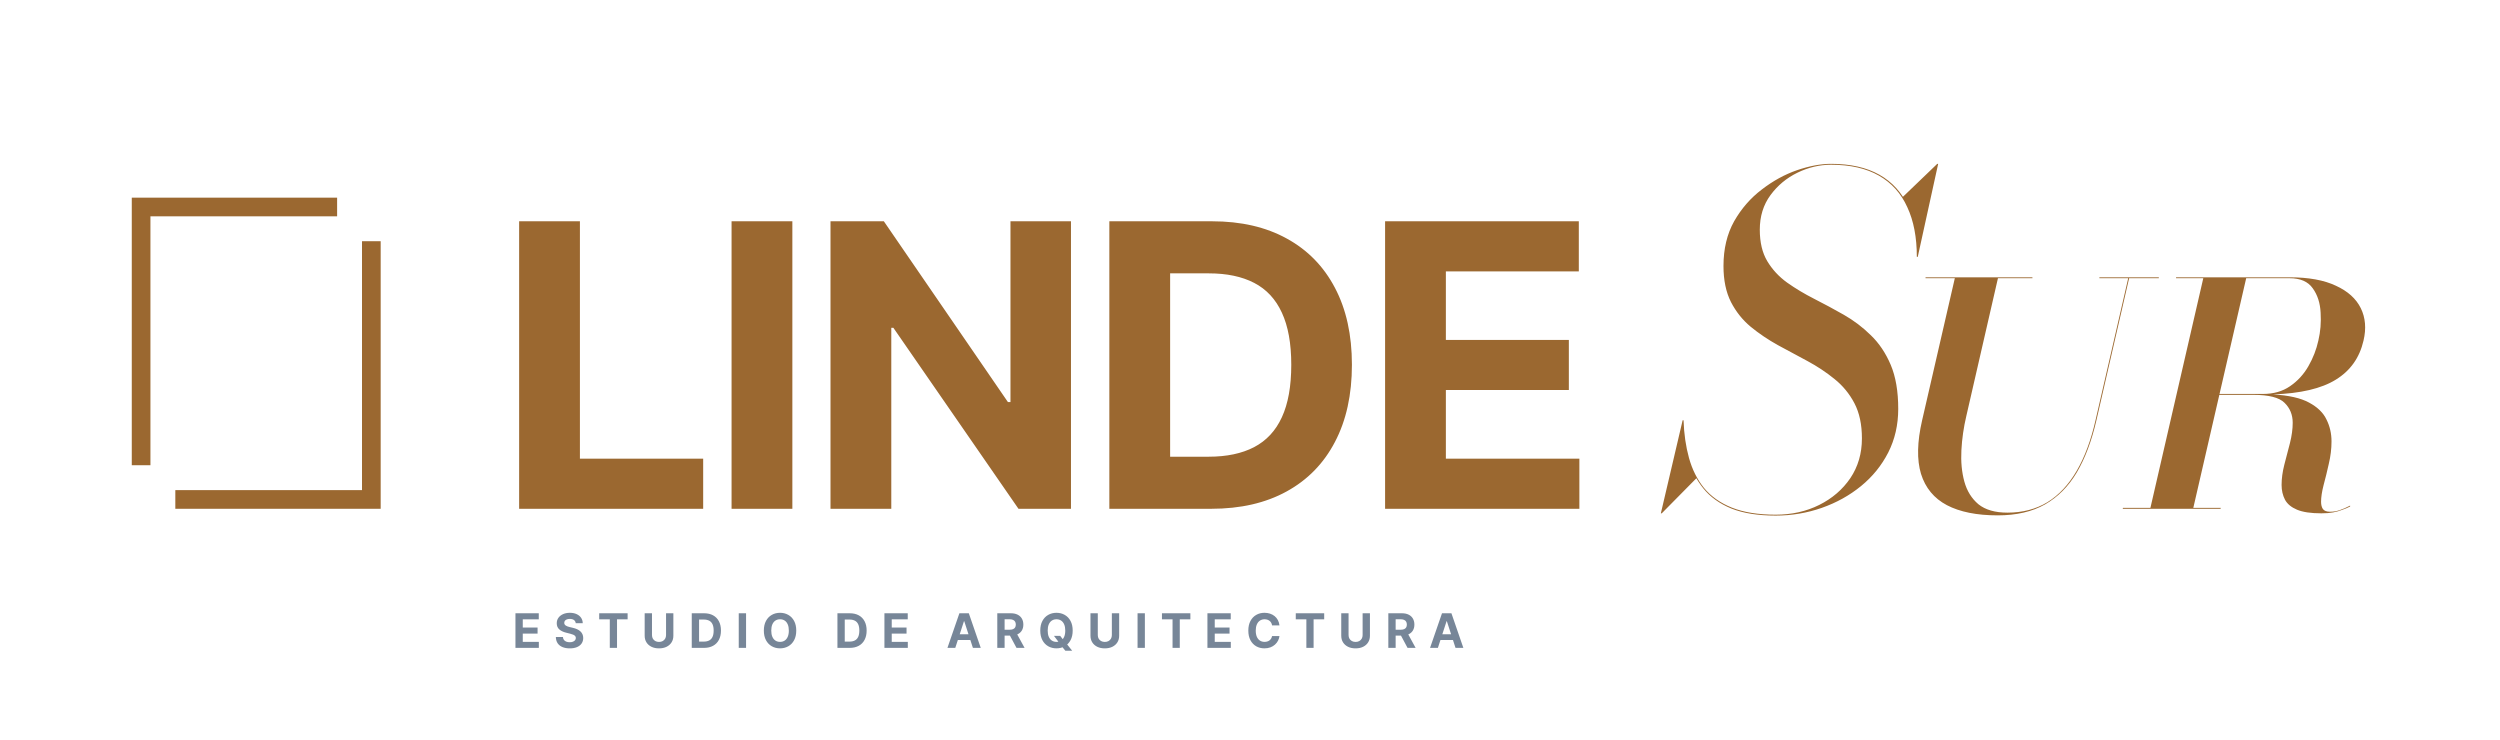
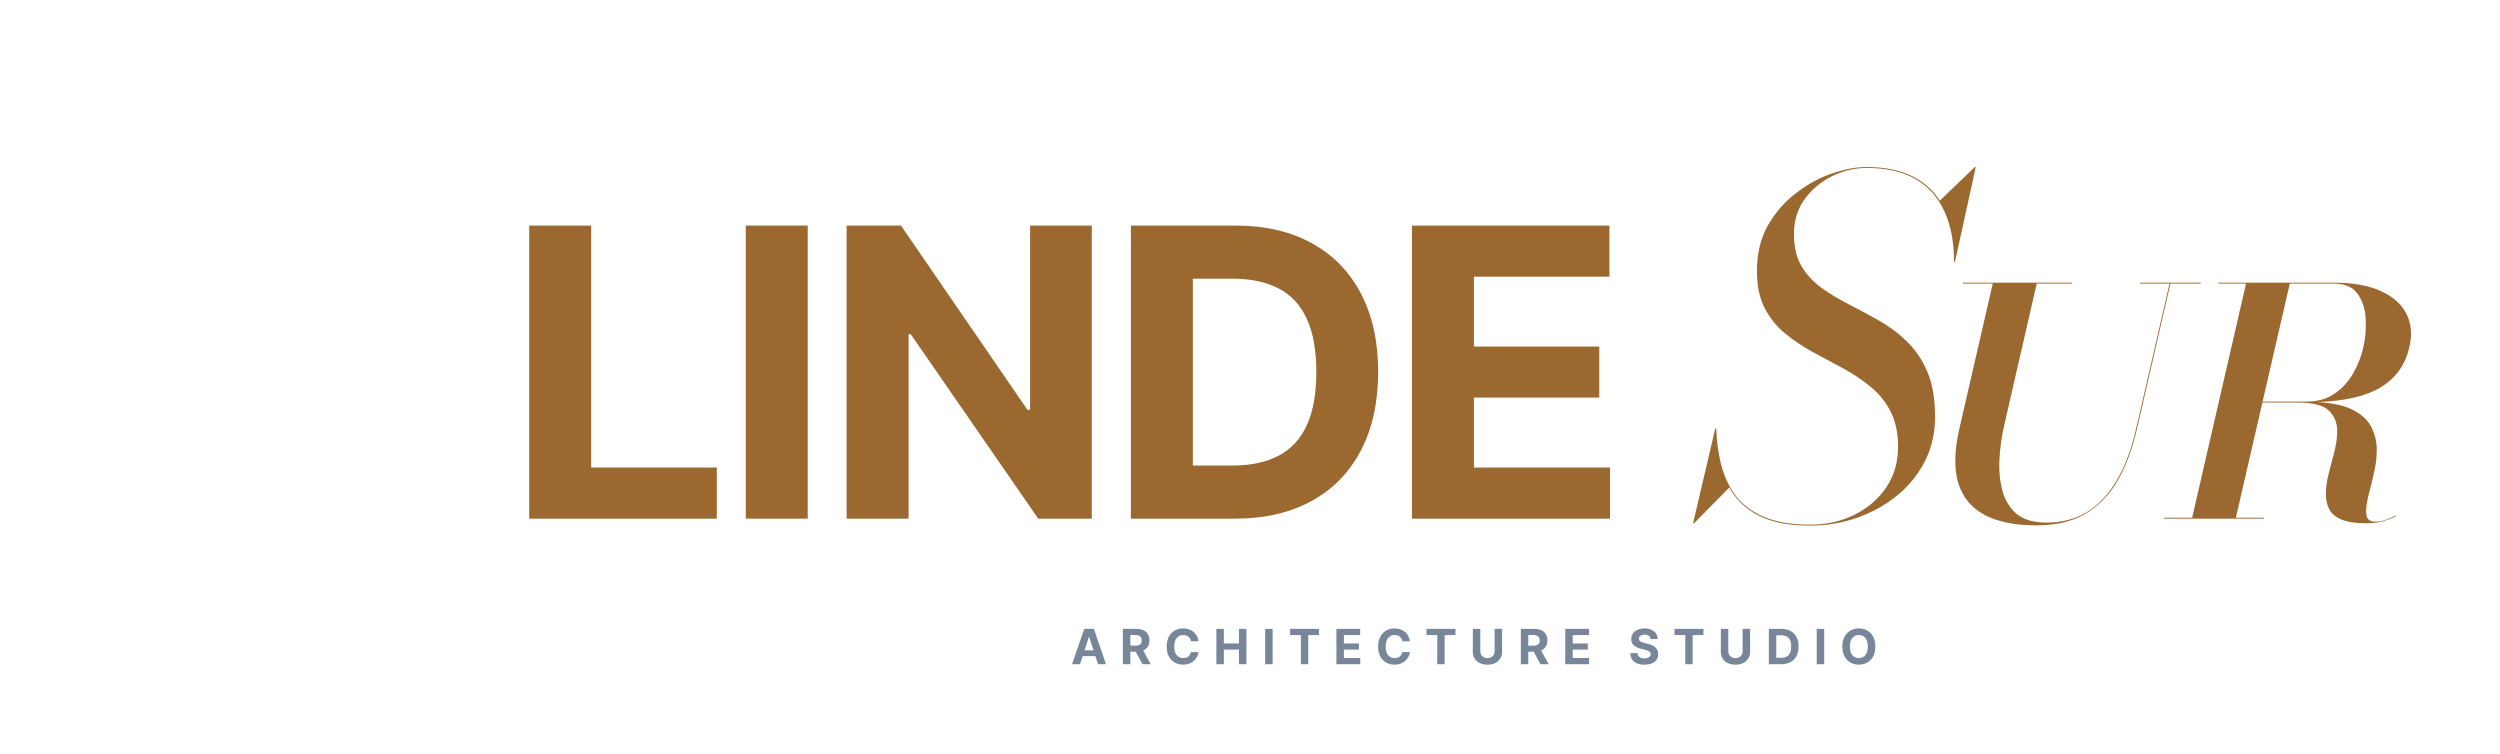
- <svg xmlns="http://www.w3.org/2000/svg" width="683" height="202" viewBox="0 0 683 202" fill="none">
-   <rect width="683" height="202" fill="#F5F5F5" />
+ <svg xmlns="http://www.w3.org/2000/svg" width="670" height="202" viewBox="0 0 670 202" fill="none">
+   <rect width="670" height="202" fill="#F5F5F5" />
  <g id="Desktop - 1">
-     <rect width="2433" height="3357" transform="translate(-138 -1740)" fill="white" />
+     <rect width="2433" height="3357" transform="translate(-151 -1740)" fill="white" />
    <g id="LINDE Sur â Logotipo">
-       <path id="SÃ­mbolo â umbral arquitectÃ³nico" d="M36 54H92.1V59.1H41.1V127.1H36V54ZM98.9 65.9H104V139H47.9V133.9H98.9V65.9Z" fill="#9B6830" />
      <path id="LINDE Sur â Inter Bold + Bodoni Moda SC Italic" d="M141.827 139V60.455H158.433V125.308H192.107V139H141.827ZM216.471 60.455V139H199.864V60.455H216.471ZM292.591 60.455V139H278.247L244.075 89.564H243.5V139H226.894V60.455H241.467L275.371 109.852H276.061V60.455H292.591ZM330.915 139H303.072V60.455H331.145C339.046 60.455 345.847 62.027 351.549 65.172C357.251 68.291 361.635 72.778 364.704 78.633C367.797 84.489 369.344 91.494 369.344 99.651C369.344 107.832 367.797 114.864 364.704 120.744C361.635 126.625 357.225 131.138 351.472 134.283C345.745 137.428 338.893 139 330.915 139ZM319.678 124.771H330.225C335.134 124.771 339.263 123.902 342.613 122.163C345.988 120.399 348.519 117.676 350.206 113.994C351.92 110.287 352.776 105.506 352.776 99.651C352.776 93.847 351.92 89.104 350.206 85.422C348.519 81.74 346.001 79.03 342.651 77.291C339.302 75.553 335.172 74.683 330.263 74.683H319.678V124.771ZM378.406 139V60.455H431.332V74.146H395.012V92.862H428.609V106.554H395.012V125.308H431.485V139H378.406ZM485.116 140.86C480.28 140.86 476.25 140.219 473.026 138.938C469.802 137.615 467.239 135.776 465.338 133.42C463.437 131.064 462.052 128.315 461.184 125.174C460.316 121.991 459.82 118.54 459.696 114.82H459.944C460.068 118.54 460.564 121.971 461.432 125.112C462.3 128.253 463.664 130.981 465.524 133.296C467.425 135.611 469.967 137.409 473.15 138.69C476.374 139.971 480.363 140.612 485.116 140.612C489.497 140.612 493.465 139.723 497.02 137.946C500.575 136.169 503.406 133.73 505.514 130.63C507.622 127.489 508.676 123.872 508.676 119.78C508.676 115.977 507.994 112.774 506.63 110.17C505.266 107.566 503.447 105.355 501.174 103.536C498.942 101.717 496.483 100.085 493.796 98.638C491.109 97.191 488.423 95.745 485.736 94.298C483.049 92.81 480.569 91.136 478.296 89.276C476.064 87.416 474.266 85.163 472.902 82.518C471.538 79.831 470.856 76.545 470.856 72.66C470.856 67.989 471.827 63.918 473.77 60.446C475.754 56.974 478.275 54.081 481.334 51.766C484.393 49.41 487.596 47.653 490.944 46.496C494.333 45.339 497.433 44.76 500.244 44.76C505.535 44.76 509.937 45.752 513.45 47.736C516.963 49.72 519.588 52.613 521.324 56.416C523.06 60.177 523.928 64.765 523.928 70.18H523.68C523.68 64.848 522.812 60.322 521.076 56.602C519.381 52.841 516.798 49.968 513.326 47.984C509.854 46 505.493 45.008 500.244 45.008C497.103 45.008 494.044 45.731 491.068 47.178C488.092 48.625 485.633 50.671 483.69 53.316C481.747 55.961 480.776 59.103 480.776 62.74C480.776 66.212 481.458 69.085 482.822 71.358C484.186 73.631 485.984 75.574 488.216 77.186C490.489 78.798 492.969 80.286 495.656 81.65C498.343 83.014 501.029 84.461 503.716 85.99C506.403 87.519 508.862 89.379 511.094 91.57C513.367 93.761 515.186 96.468 516.55 99.692C517.914 102.916 518.596 106.925 518.596 111.72C518.596 116.06 517.687 120.028 515.868 123.624C514.049 127.179 511.569 130.237 508.428 132.8C505.287 135.363 501.711 137.347 497.702 138.752C493.693 140.157 489.497 140.86 485.116 140.86ZM453.744 140.24L459.696 114.82H459.944L460.192 120.028C460.564 122.26 461.019 124.244 461.556 125.98C462.093 127.675 462.755 129.204 463.54 130.568L453.992 140.24H453.744ZM523.68 70.18L523.804 67.204C523.556 65.096 523.184 62.947 522.688 60.756C522.233 58.524 521.283 56.209 519.836 53.812L529.26 44.76H529.508L523.928 70.18H523.68ZM545.772 140.798C540.068 140.798 535.439 139.868 531.884 138.008C528.371 136.148 526.015 133.296 524.816 129.452C523.659 125.608 523.762 120.731 525.126 114.82L534.116 75.76H545.896L537.216 113.58C536.472 116.721 536.018 119.863 535.852 123.004C535.687 126.145 535.956 128.997 536.658 131.56C537.361 134.123 538.642 136.189 540.502 137.76C542.404 139.289 545.049 140.054 548.438 140.054C552.572 140.054 556.209 139.103 559.35 137.202C562.492 135.259 565.158 132.407 567.348 128.646C569.539 124.885 571.254 120.276 572.494 114.82L581.484 75.76H581.732L572.742 114.82C571.461 120.4 569.684 125.133 567.41 129.018C565.137 132.862 562.223 135.797 558.668 137.822C555.155 139.806 550.856 140.798 545.772 140.798ZM526.056 76.008V75.76H555.258V76.008H526.056ZM573.548 76.008V75.76H589.792V76.008H573.548ZM634.179 140.24C631.327 140.24 629.115 139.909 627.545 139.248C625.974 138.587 624.879 137.677 624.259 136.52C623.639 135.321 623.329 133.978 623.329 132.49C623.329 130.754 623.577 128.915 624.073 126.972C624.61 124.988 625.127 123.004 625.623 121.02C626.119 119.036 626.367 117.197 626.367 115.502C626.367 113.311 625.623 111.493 624.135 110.046C622.688 108.599 619.857 107.876 615.641 107.876H600.699L600.761 107.628H618.183C621.117 107.628 623.597 106.925 625.623 105.52C627.689 104.115 629.363 102.296 630.645 100.064C631.926 97.832 632.835 95.497 633.373 93.058C633.951 90.619 634.158 88.077 633.993 85.432C633.869 82.787 633.145 80.555 631.823 78.736C630.541 76.917 628.433 76.008 625.499 76.008H613.657L599.211 138.752H606.713L606.651 139H579.929L579.991 138.752H587.493L601.939 76.008H594.499V75.76H625.499C630.707 75.76 634.923 76.525 638.147 78.054C641.412 79.542 643.685 81.588 644.967 84.192C646.248 86.796 646.496 89.751 645.711 93.058C644.636 97.729 642.115 101.283 638.147 103.722C634.22 106.161 628.495 107.504 620.973 107.752C625.271 108 628.557 108.744 630.831 109.984C633.145 111.224 634.737 112.774 635.605 114.634C636.514 116.453 636.969 118.437 636.969 120.586C636.969 122.611 636.721 124.657 636.225 126.724C635.77 128.791 635.295 130.733 634.799 132.552C634.344 134.329 634.117 135.838 634.117 137.078C634.117 137.905 634.282 138.566 634.613 139.062C634.985 139.558 635.625 139.806 636.535 139.806C637.485 139.806 638.374 139.661 639.201 139.372C640.069 139.083 641.019 138.669 642.053 138.132V138.38C641.309 138.752 640.565 139.062 639.821 139.31C639.118 139.599 638.312 139.827 637.403 139.992C636.535 140.157 635.46 140.24 634.179 140.24Z" fill="#9B6830" />
-       <path id="Estudio de arquitectura" d="M140.822 177V167.545H147.192V169.194H142.821V171.446H146.865V173.094H142.821V175.352H147.211V177H140.822ZM157.291 170.265C157.254 169.892 157.095 169.603 156.815 169.397C156.535 169.19 156.155 169.087 155.675 169.087C155.349 169.087 155.073 169.134 154.848 169.226C154.624 169.315 154.451 169.44 154.331 169.6C154.214 169.76 154.156 169.941 154.156 170.145C154.15 170.314 154.185 170.462 154.262 170.588C154.342 170.714 154.451 170.823 154.59 170.915C154.728 171.005 154.888 171.083 155.07 171.151C155.252 171.216 155.446 171.271 155.652 171.317L156.501 171.52C156.914 171.613 157.292 171.736 157.637 171.89C157.982 172.043 158.28 172.233 158.532 172.457C158.785 172.682 158.98 172.947 159.119 173.251C159.26 173.556 159.333 173.905 159.336 174.299C159.333 174.878 159.185 175.38 158.893 175.804C158.603 176.226 158.185 176.554 157.637 176.788C157.092 177.018 156.435 177.134 155.666 177.134C154.902 177.134 154.238 177.017 153.671 176.783C153.108 176.549 152.668 176.203 152.351 175.744C152.037 175.283 151.872 174.712 151.857 174.032H153.791C153.813 174.349 153.904 174.613 154.064 174.826C154.227 175.035 154.444 175.193 154.715 175.301C154.989 175.406 155.298 175.458 155.643 175.458C155.981 175.458 156.275 175.409 156.524 175.31C156.777 175.212 156.972 175.075 157.111 174.9C157.249 174.724 157.318 174.522 157.318 174.295C157.318 174.082 157.255 173.904 157.129 173.759C157.006 173.615 156.824 173.491 156.584 173.39C156.347 173.288 156.056 173.196 155.712 173.113L154.682 172.854C153.885 172.661 153.256 172.357 152.794 171.945C152.333 171.533 152.103 170.977 152.106 170.278C152.103 169.706 152.256 169.206 152.563 168.778C152.874 168.35 153.3 168.016 153.842 167.776C154.384 167.536 154.999 167.416 155.689 167.416C156.39 167.416 157.003 167.536 157.526 167.776C158.052 168.016 158.462 168.35 158.754 168.778C159.046 169.206 159.197 169.701 159.206 170.265H157.291ZM163.7 169.194V167.545H171.465V169.194H168.571V177H166.595V169.194H163.7ZM181.964 167.545H183.963V173.685C183.963 174.375 183.798 174.978 183.469 175.495C183.142 176.012 182.685 176.415 182.098 176.705C181.51 176.991 180.825 177.134 180.043 177.134C179.258 177.134 178.572 176.991 177.984 176.705C177.396 176.415 176.939 176.012 176.613 175.495C176.287 174.978 176.124 174.375 176.124 173.685V167.545H178.123V173.515C178.123 173.875 178.201 174.195 178.358 174.475C178.518 174.755 178.743 174.975 179.032 175.135C179.322 175.295 179.659 175.375 180.043 175.375C180.431 175.375 180.768 175.295 181.054 175.135C181.344 174.975 181.567 174.755 181.724 174.475C181.884 174.195 181.964 173.875 181.964 173.515V167.545ZM192.339 177H188.987V167.545H192.367C193.317 167.545 194.136 167.735 194.822 168.113C195.509 168.489 196.037 169.029 196.406 169.734C196.778 170.438 196.965 171.282 196.965 172.263C196.965 173.248 196.778 174.095 196.406 174.803C196.037 175.51 195.506 176.054 194.813 176.432C194.124 176.811 193.299 177 192.339 177ZM190.986 175.287H192.256C192.847 175.287 193.344 175.183 193.747 174.973C194.153 174.761 194.458 174.433 194.661 173.99C194.867 173.544 194.97 172.968 194.97 172.263C194.97 171.565 194.867 170.994 194.661 170.551C194.458 170.108 194.155 169.781 193.751 169.572C193.348 169.363 192.851 169.258 192.26 169.258H190.986V175.287ZM203.824 167.545V177H201.825V167.545H203.824ZM217.537 172.273C217.537 173.304 217.342 174.181 216.951 174.904C216.563 175.627 216.034 176.18 215.363 176.561C214.695 176.94 213.944 177.129 213.11 177.129C212.27 177.129 211.516 176.938 210.848 176.557C210.18 176.175 209.652 175.623 209.264 174.9C208.877 174.176 208.683 173.301 208.683 172.273C208.683 171.242 208.877 170.365 209.264 169.641C209.652 168.918 210.18 168.367 210.848 167.989C211.516 167.607 212.27 167.416 213.11 167.416C213.944 167.416 214.695 167.607 215.363 167.989C216.034 168.367 216.563 168.918 216.951 169.641C217.342 170.365 217.537 171.242 217.537 172.273ZM215.51 172.273C215.51 171.605 215.41 171.042 215.21 170.583C215.013 170.125 214.735 169.777 214.375 169.54C214.015 169.303 213.593 169.184 213.11 169.184C212.627 169.184 212.205 169.303 211.845 169.54C211.485 169.777 211.205 170.125 211.005 170.583C210.808 171.042 210.709 171.605 210.709 172.273C210.709 172.941 210.808 173.504 211.005 173.962C211.205 174.421 211.485 174.769 211.845 175.006C212.205 175.243 212.627 175.361 213.11 175.361C213.593 175.361 214.015 175.243 214.375 175.006C214.735 174.769 215.013 174.421 215.21 173.962C215.41 173.504 215.51 172.941 215.51 172.273ZM232.138 177H228.787V167.545H232.166C233.117 167.545 233.935 167.735 234.622 168.113C235.308 168.489 235.836 169.029 236.205 169.734C236.578 170.438 236.764 171.282 236.764 172.263C236.764 173.248 236.578 174.095 236.205 174.803C235.836 175.51 235.305 176.054 234.613 176.432C233.923 176.811 233.098 177 232.138 177ZM230.785 175.287H232.055C232.646 175.287 233.143 175.183 233.546 174.973C233.952 174.761 234.257 174.433 234.46 173.99C234.666 173.544 234.769 172.968 234.769 172.263C234.769 171.565 234.666 170.994 234.46 170.551C234.257 170.108 233.954 169.781 233.551 169.572C233.148 169.363 232.651 169.258 232.06 169.258H230.785V175.287ZM241.625 177V167.545H247.995V169.194H243.623V171.446H247.668V173.094H243.623V175.352H248.014V177H241.625ZM260.983 177H258.841L262.105 167.545H264.681L267.94 177H265.798L263.43 169.706H263.356L260.983 177ZM260.849 173.284H265.909V174.844H260.849V173.284ZM272.458 177V167.545H276.188C276.902 167.545 277.511 167.673 278.016 167.929C278.524 168.181 278.91 168.54 279.175 169.004C279.443 169.466 279.577 170.009 279.577 170.634C279.577 171.262 279.441 171.802 279.17 172.254C278.899 172.704 278.507 173.048 277.993 173.288C277.482 173.528 276.864 173.648 276.137 173.648H273.64V172.042H275.814C276.196 172.042 276.513 171.99 276.765 171.885C277.017 171.78 277.205 171.623 277.328 171.414C277.454 171.205 277.518 170.945 277.518 170.634C277.518 170.32 277.454 170.055 277.328 169.84C277.205 169.624 277.016 169.461 276.76 169.35C276.508 169.237 276.19 169.18 275.805 169.18H274.457V177H272.458ZM277.564 172.697L279.914 177H277.707L275.408 172.697H277.564ZM287.938 173.713H289.637L290.491 174.812L291.331 175.79L292.914 177.776H291.049L289.96 176.437L289.401 175.643L287.938 173.713ZM293.057 172.273C293.057 173.304 292.862 174.181 292.471 174.904C292.083 175.627 291.554 176.18 290.883 176.561C290.215 176.94 289.464 177.129 288.63 177.129C287.79 177.129 287.036 176.938 286.368 176.557C285.7 176.175 285.172 175.623 284.785 174.9C284.397 174.176 284.203 173.301 284.203 172.273C284.203 171.242 284.397 170.365 284.785 169.641C285.172 168.918 285.7 168.367 286.368 167.989C287.036 167.607 287.79 167.416 288.63 167.416C289.464 167.416 290.215 167.607 290.883 167.989C291.554 168.367 292.083 168.918 292.471 169.641C292.862 170.365 293.057 171.242 293.057 172.273ZM291.031 172.273C291.031 171.605 290.931 171.042 290.731 170.583C290.534 170.125 290.255 169.777 289.895 169.54C289.535 169.303 289.113 169.184 288.63 169.184C288.147 169.184 287.725 169.303 287.365 169.54C287.005 169.777 286.725 170.125 286.525 170.583C286.328 171.042 286.23 171.605 286.23 172.273C286.23 172.941 286.328 173.504 286.525 173.962C286.725 174.421 287.005 174.769 287.365 175.006C287.725 175.243 288.147 175.361 288.63 175.361C289.113 175.361 289.535 175.243 289.895 175.006C290.255 174.769 290.534 174.421 290.731 173.962C290.931 173.504 291.031 172.941 291.031 172.273ZM303.758 167.545H305.757V173.685C305.757 174.375 305.592 174.978 305.263 175.495C304.937 176.012 304.48 176.415 303.892 176.705C303.304 176.991 302.619 177.134 301.837 177.134C301.053 177.134 300.366 176.991 299.779 176.705C299.191 176.415 298.734 176.012 298.407 175.495C298.081 174.978 297.918 174.375 297.918 173.685V167.545H299.917V173.515C299.917 173.875 299.996 174.195 300.152 174.475C300.313 174.755 300.537 174.975 300.826 175.135C301.116 175.295 301.453 175.375 301.837 175.375C302.225 175.375 302.562 175.295 302.849 175.135C303.138 174.975 303.361 174.755 303.518 174.475C303.678 174.195 303.758 173.875 303.758 173.515V167.545ZM312.78 167.545V177H310.781V167.545H312.78ZM317.445 169.194V167.545H325.21V169.194H322.315V177H320.34V169.194H317.445ZM329.869 177V167.545H336.239V169.194H331.868V171.446H335.912V173.094H331.868V175.352H336.258V177H329.869ZM349.551 170.855H347.529C347.492 170.594 347.416 170.362 347.302 170.158C347.188 169.952 347.042 169.777 346.864 169.632C346.685 169.487 346.479 169.377 346.245 169.3C346.014 169.223 345.764 169.184 345.493 169.184C345.003 169.184 344.577 169.306 344.214 169.549C343.851 169.789 343.569 170.14 343.369 170.602C343.169 171.06 343.069 171.617 343.069 172.273C343.069 172.947 343.169 173.513 343.369 173.972C343.572 174.43 343.855 174.776 344.219 175.01C344.582 175.244 345.002 175.361 345.479 175.361C345.747 175.361 345.994 175.326 346.222 175.255C346.453 175.184 346.658 175.081 346.836 174.946C347.015 174.807 347.162 174.639 347.279 174.442C347.399 174.246 347.482 174.021 347.529 173.768L349.551 173.778C349.498 174.212 349.367 174.63 349.158 175.033C348.952 175.433 348.673 175.792 348.323 176.109C347.975 176.423 347.559 176.672 347.076 176.857C346.596 177.038 346.053 177.129 345.447 177.129C344.603 177.129 343.849 176.938 343.184 176.557C342.523 176.175 342 175.623 341.615 174.9C341.233 174.176 341.042 173.301 341.042 172.273C341.042 171.242 341.236 170.365 341.624 169.641C342.012 168.918 342.538 168.367 343.203 167.989C343.868 167.607 344.616 167.416 345.447 167.416C345.994 167.416 346.502 167.493 346.97 167.647C347.441 167.801 347.858 168.026 348.221 168.321C348.584 168.613 348.88 168.972 349.107 169.397C349.338 169.821 349.486 170.308 349.551 170.855ZM354.004 169.194V167.545H361.769V169.194H358.874V177H356.898V169.194H354.004ZM372.267 167.545H374.266V173.685C374.266 174.375 374.102 174.978 373.772 175.495C373.446 176.012 372.989 176.415 372.401 176.705C371.813 176.991 371.129 177.134 370.347 177.134C369.562 177.134 368.876 176.991 368.288 176.705C367.7 176.415 367.243 176.012 366.917 175.495C366.591 174.978 366.428 174.375 366.428 173.685V167.545H368.427V173.515C368.427 173.875 368.505 174.195 368.662 174.475C368.822 174.755 369.047 174.975 369.336 175.135C369.625 175.295 369.962 175.375 370.347 175.375C370.735 175.375 371.072 175.295 371.358 175.135C371.647 174.975 371.87 174.755 372.027 174.475C372.187 174.195 372.267 173.875 372.267 173.515V167.545ZM379.291 177V167.545H383.021C383.735 167.545 384.344 167.673 384.849 167.929C385.357 168.181 385.743 168.54 386.008 169.004C386.276 169.466 386.41 170.009 386.41 170.634C386.41 171.262 386.274 171.802 386.003 172.254C385.733 172.704 385.34 173.048 384.826 173.288C384.315 173.528 383.697 173.648 382.97 173.648H380.473V172.042H382.647C383.029 172.042 383.346 171.99 383.598 171.885C383.851 171.78 384.038 171.623 384.161 171.414C384.288 171.205 384.351 170.945 384.351 170.634C384.351 170.32 384.288 170.055 384.161 169.84C384.038 169.624 383.849 169.461 383.594 169.35C383.341 169.237 383.023 169.18 382.638 169.18H381.29V177H379.291ZM384.397 172.697L386.747 177H384.54L382.241 172.697H384.397ZM392.832 177H390.69L393.954 167.545H396.53L399.789 177H397.647L395.279 169.706H395.205L392.832 177ZM392.698 173.284H397.758V174.844H392.698V173.284Z" fill="#778698" />
+       <path id="Architecture studio" d="M289.451 178H287.309L290.573 168.545H293.149L296.408 178H294.266L291.898 170.706H291.824L289.451 178ZM289.317 174.284H294.377V175.844H289.317V174.284ZM300.926 178V168.545H304.656C305.37 168.545 305.98 168.673 306.485 168.929C306.992 169.181 307.379 169.54 307.643 170.004C307.911 170.466 308.045 171.009 308.045 171.634C308.045 172.262 307.91 172.802 307.639 173.254C307.368 173.704 306.975 174.048 306.461 174.288C305.951 174.528 305.332 174.648 304.606 174.648H302.108V173.042H304.283C304.664 173.042 304.981 172.99 305.234 172.885C305.486 172.78 305.674 172.623 305.797 172.414C305.923 172.205 305.986 171.945 305.986 171.634C305.986 171.32 305.923 171.055 305.797 170.84C305.674 170.624 305.484 170.461 305.229 170.35C304.977 170.237 304.658 170.18 304.273 170.18H302.925V178H300.926ZM306.032 173.697L308.382 178H306.175L303.876 173.697H306.032ZM321.18 171.855H319.158C319.121 171.594 319.045 171.362 318.931 171.158C318.817 170.952 318.671 170.777 318.493 170.632C318.314 170.487 318.108 170.377 317.874 170.3C317.643 170.223 317.393 170.184 317.122 170.184C316.632 170.184 316.206 170.306 315.843 170.549C315.48 170.789 315.198 171.14 314.998 171.602C314.798 172.06 314.698 172.617 314.698 173.273C314.698 173.947 314.798 174.513 314.998 174.972C315.201 175.43 315.484 175.776 315.848 176.01C316.211 176.244 316.631 176.361 317.108 176.361C317.376 176.361 317.623 176.326 317.851 176.255C318.082 176.184 318.287 176.081 318.465 175.946C318.644 175.807 318.791 175.639 318.908 175.442C319.028 175.246 319.111 175.021 319.158 174.768L321.18 174.778C321.127 175.212 320.996 175.63 320.787 176.033C320.581 176.433 320.302 176.792 319.952 177.109C319.604 177.423 319.188 177.672 318.705 177.857C318.225 178.038 317.682 178.129 317.076 178.129C316.232 178.129 315.478 177.938 314.813 177.557C314.152 177.175 313.629 176.623 313.244 175.9C312.862 175.176 312.671 174.301 312.671 173.273C312.671 172.242 312.865 171.365 313.253 170.641C313.641 169.918 314.167 169.367 314.832 168.989C315.497 168.607 316.245 168.416 317.076 168.416C317.623 168.416 318.131 168.493 318.599 168.647C319.07 168.801 319.487 169.026 319.85 169.321C320.213 169.613 320.509 169.972 320.736 170.397C320.967 170.821 321.115 171.308 321.18 171.855ZM325.993 178V168.545H327.992V172.446H332.05V168.545H334.044V178H332.05V174.094H327.992V178H325.993ZM341.071 168.545V178H339.072V168.545H341.071ZM345.736 170.194V168.545H353.501V170.194H350.606V178H348.63V170.194H345.736ZM358.159 178V168.545H364.53V170.194H360.158V172.446H364.202V174.094H360.158V176.352H364.549V178H358.159ZM377.841 171.855H375.819C375.782 171.594 375.707 171.362 375.593 171.158C375.479 170.952 375.333 170.777 375.155 170.632C374.976 170.487 374.77 170.377 374.536 170.3C374.305 170.223 374.054 170.184 373.783 170.184C373.294 170.184 372.868 170.306 372.505 170.549C372.141 170.789 371.86 171.14 371.66 171.602C371.46 172.06 371.36 172.617 371.36 173.273C371.36 173.947 371.46 174.513 371.66 174.972C371.863 175.43 372.146 175.776 372.509 176.01C372.872 176.244 373.293 176.361 373.77 176.361C374.037 176.361 374.285 176.326 374.513 176.255C374.744 176.184 374.948 176.081 375.127 175.946C375.305 175.807 375.453 175.639 375.57 175.442C375.69 175.246 375.773 175.021 375.819 174.768L377.841 174.778C377.789 175.212 377.658 175.63 377.449 176.033C377.243 176.433 376.964 176.792 376.613 177.109C376.266 177.423 375.85 177.672 375.367 177.857C374.887 178.038 374.344 178.129 373.737 178.129C372.894 178.129 372.14 177.938 371.475 177.557C370.813 177.175 370.29 176.623 369.906 175.9C369.524 175.176 369.333 174.301 369.333 173.273C369.333 172.242 369.527 171.365 369.915 170.641C370.303 169.918 370.829 169.367 371.494 168.989C372.158 168.607 372.906 168.416 373.737 168.416C374.285 168.416 374.793 168.493 375.261 168.647C375.732 168.801 376.149 169.026 376.512 169.321C376.875 169.613 377.17 169.972 377.398 170.397C377.629 170.821 377.777 171.308 377.841 171.855ZM382.295 170.194V168.545H390.06V170.194H387.165V178H385.189V170.194H382.295ZM400.558 168.545H402.557V174.685C402.557 175.375 402.392 175.978 402.063 176.495C401.737 177.012 401.28 177.415 400.692 177.705C400.104 177.991 399.419 178.134 398.638 178.134C397.853 178.134 397.167 177.991 396.579 177.705C395.991 177.415 395.534 177.012 395.208 176.495C394.881 175.978 394.718 175.375 394.718 174.685V168.545H396.717V174.515C396.717 174.875 396.796 175.195 396.953 175.475C397.113 175.755 397.337 175.975 397.627 176.135C397.916 176.295 398.253 176.375 398.638 176.375C399.025 176.375 399.362 176.295 399.649 176.135C399.938 175.975 400.161 175.755 400.318 175.475C400.478 175.195 400.558 174.875 400.558 174.515V168.545ZM407.582 178V168.545H411.312C412.026 168.545 412.635 168.673 413.14 168.929C413.648 169.181 414.034 169.54 414.299 170.004C414.566 170.466 414.7 171.009 414.7 171.634C414.7 172.262 414.565 172.802 414.294 173.254C414.023 173.704 413.631 174.048 413.117 174.288C412.606 174.528 411.987 174.648 411.261 174.648H408.764V173.042H410.938C411.32 173.042 411.637 172.99 411.889 172.885C412.141 172.78 412.329 172.623 412.452 172.414C412.578 172.205 412.641 171.945 412.641 171.634C412.641 171.32 412.578 171.055 412.452 170.84C412.329 170.624 412.14 170.461 411.884 170.35C411.632 170.237 411.313 170.18 410.929 170.18H409.581V178H407.582ZM412.688 173.697L415.037 178H412.831L410.532 173.697H412.688ZM419.493 178V168.545H425.864V170.194H421.492V172.446H425.536V174.094H421.492V176.352H425.882V178H419.493ZM442.351 171.265C442.314 170.892 442.155 170.603 441.875 170.397C441.595 170.19 441.215 170.087 440.735 170.087C440.409 170.087 440.133 170.134 439.908 170.226C439.684 170.315 439.511 170.44 439.391 170.6C439.274 170.76 439.216 170.941 439.216 171.145C439.21 171.314 439.245 171.462 439.322 171.588C439.402 171.714 439.511 171.823 439.65 171.915C439.788 172.005 439.949 172.083 440.13 172.151C440.312 172.216 440.506 172.271 440.712 172.317L441.561 172.52C441.974 172.613 442.352 172.736 442.697 172.89C443.042 173.043 443.34 173.233 443.592 173.457C443.845 173.682 444.04 173.947 444.179 174.251C444.32 174.556 444.393 174.905 444.396 175.299C444.393 175.878 444.245 176.38 443.953 176.804C443.663 177.226 443.245 177.554 442.697 177.788C442.152 178.018 441.495 178.134 440.726 178.134C439.962 178.134 439.298 178.017 438.731 177.783C438.168 177.549 437.728 177.203 437.411 176.744C437.097 176.283 436.932 175.712 436.917 175.032H438.851C438.873 175.349 438.964 175.613 439.124 175.826C439.287 176.035 439.504 176.193 439.775 176.301C440.049 176.406 440.358 176.458 440.703 176.458C441.041 176.458 441.335 176.409 441.584 176.31C441.837 176.212 442.032 176.075 442.171 175.9C442.309 175.724 442.378 175.522 442.378 175.295C442.378 175.082 442.315 174.904 442.189 174.759C442.066 174.615 441.884 174.491 441.644 174.39C441.407 174.288 441.116 174.196 440.772 174.113L439.742 173.854C438.945 173.661 438.316 173.357 437.854 172.945C437.393 172.533 437.163 171.977 437.166 171.278C437.163 170.706 437.316 170.206 437.623 169.778C437.934 169.35 438.36 169.016 438.902 168.776C439.444 168.536 440.059 168.416 440.749 168.416C441.45 168.416 442.063 168.536 442.586 168.776C443.112 169.016 443.522 169.35 443.814 169.778C444.106 170.206 444.257 170.701 444.266 171.265H442.351ZM448.76 170.194V168.545H456.525V170.194H453.631V178H451.655V170.194H448.76ZM467.024 168.545H469.023V174.685C469.023 175.375 468.858 175.978 468.529 176.495C468.202 177.012 467.745 177.415 467.158 177.705C466.57 177.991 465.885 178.134 465.103 178.134C464.318 178.134 463.632 177.991 463.044 177.705C462.456 177.415 461.999 177.012 461.673 176.495C461.347 175.978 461.184 175.375 461.184 174.685V168.545H463.183V174.515C463.183 174.875 463.261 175.195 463.418 175.475C463.578 175.755 463.803 175.975 464.092 176.135C464.382 176.295 464.719 176.375 465.103 176.375C465.491 176.375 465.828 176.295 466.114 176.135C466.404 175.975 466.627 175.755 466.784 175.475C466.944 175.195 467.024 174.875 467.024 174.515V168.545ZM477.399 178H474.047V168.545H477.426C478.378 168.545 479.196 168.735 479.882 169.113C480.569 169.489 481.097 170.029 481.466 170.734C481.838 171.438 482.025 172.282 482.025 173.263C482.025 174.248 481.838 175.095 481.466 175.803C481.097 176.51 480.566 177.054 479.873 177.432C479.184 177.811 478.359 178 477.399 178ZM476.046 176.287H477.316C477.907 176.287 478.404 176.183 478.807 175.973C479.213 175.761 479.518 175.433 479.721 174.99C479.927 174.544 480.03 173.968 480.03 173.263C480.03 172.565 479.927 171.994 479.721 171.551C479.518 171.108 479.215 170.781 478.811 170.572C478.408 170.363 477.911 170.258 477.32 170.258H476.046V176.287ZM488.884 168.545V178H486.885V168.545H488.884ZM502.597 173.273C502.597 174.304 502.402 175.181 502.011 175.904C501.623 176.627 501.094 177.18 500.423 177.561C499.755 177.94 499.004 178.129 498.17 178.129C497.33 178.129 496.576 177.938 495.908 177.557C495.24 177.175 494.712 176.623 494.324 175.9C493.936 175.176 493.743 174.301 493.743 173.273C493.743 172.242 493.936 171.365 494.324 170.641C494.712 169.918 495.24 169.367 495.908 168.989C496.576 168.607 497.33 168.416 498.17 168.416C499.004 168.416 499.755 168.607 500.423 168.989C501.094 169.367 501.623 169.918 502.011 170.641C502.402 171.365 502.597 172.242 502.597 173.273ZM500.57 173.273C500.57 172.605 500.47 172.042 500.27 171.583C500.073 171.125 499.795 170.777 499.435 170.54C499.075 170.303 498.653 170.184 498.17 170.184C497.687 170.184 497.265 170.303 496.905 170.54C496.545 170.777 496.265 171.125 496.065 171.583C495.868 172.042 495.769 172.605 495.769 173.273C495.769 173.941 495.868 174.504 496.065 174.962C496.265 175.421 496.545 175.769 496.905 176.006C497.265 176.243 497.687 176.361 498.17 176.361C498.653 176.361 499.075 176.243 499.435 176.006C499.795 175.769 500.073 175.421 500.27 174.962C500.47 174.504 500.57 173.941 500.57 173.273Z" fill="#778698" />
    </g>
  </g>
</svg>
